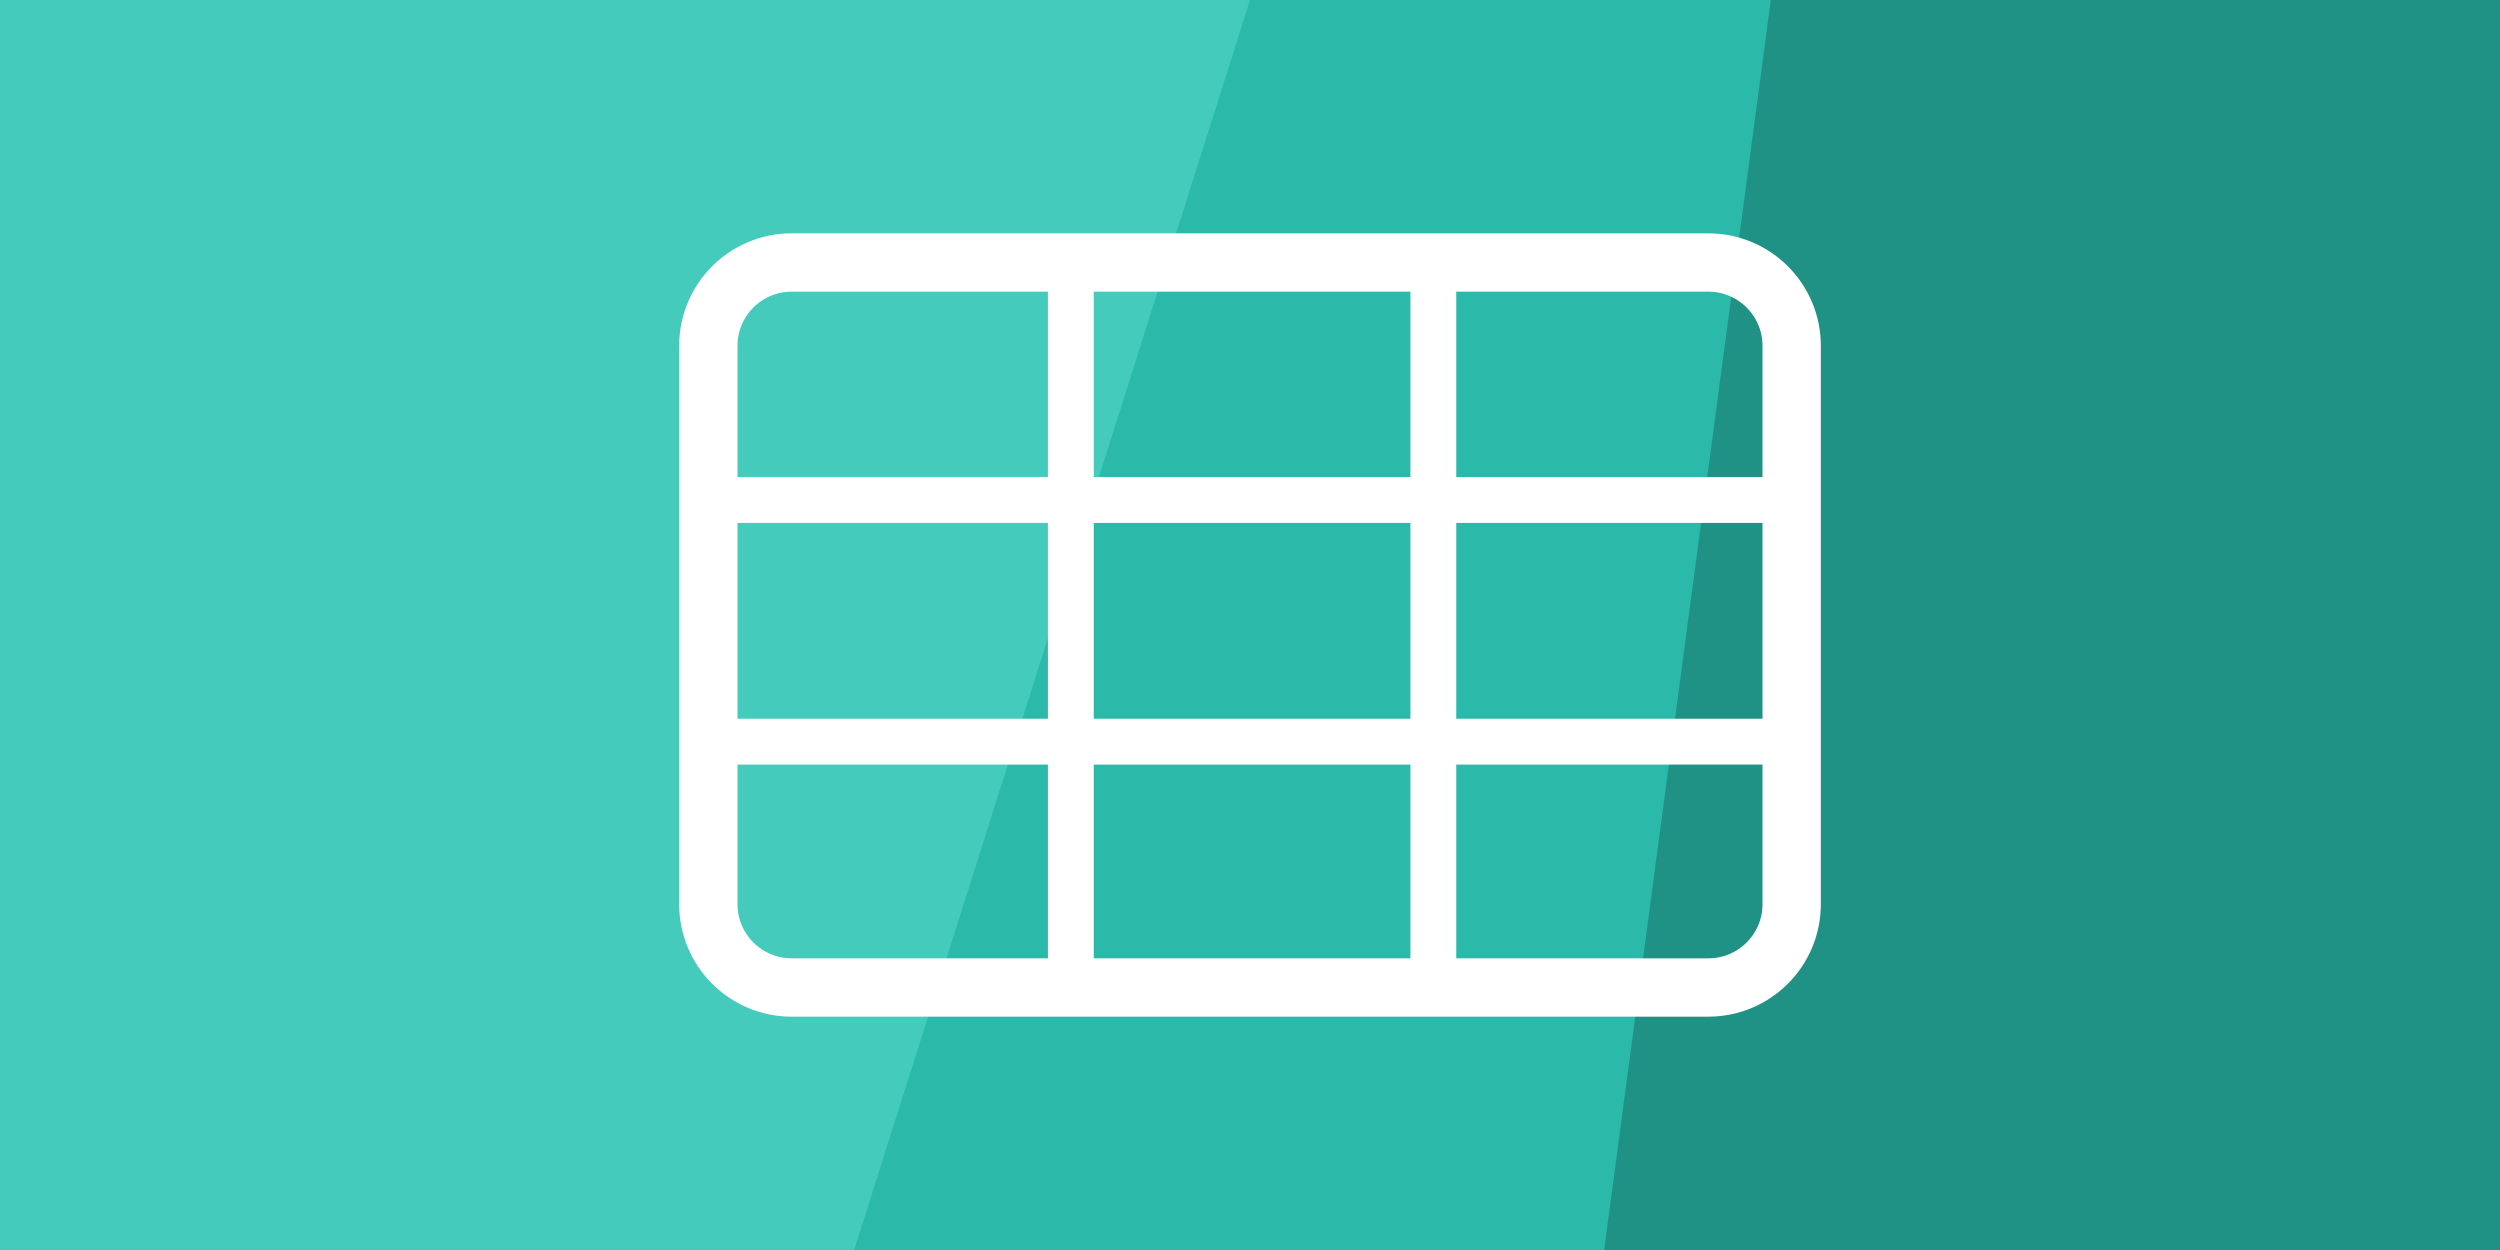
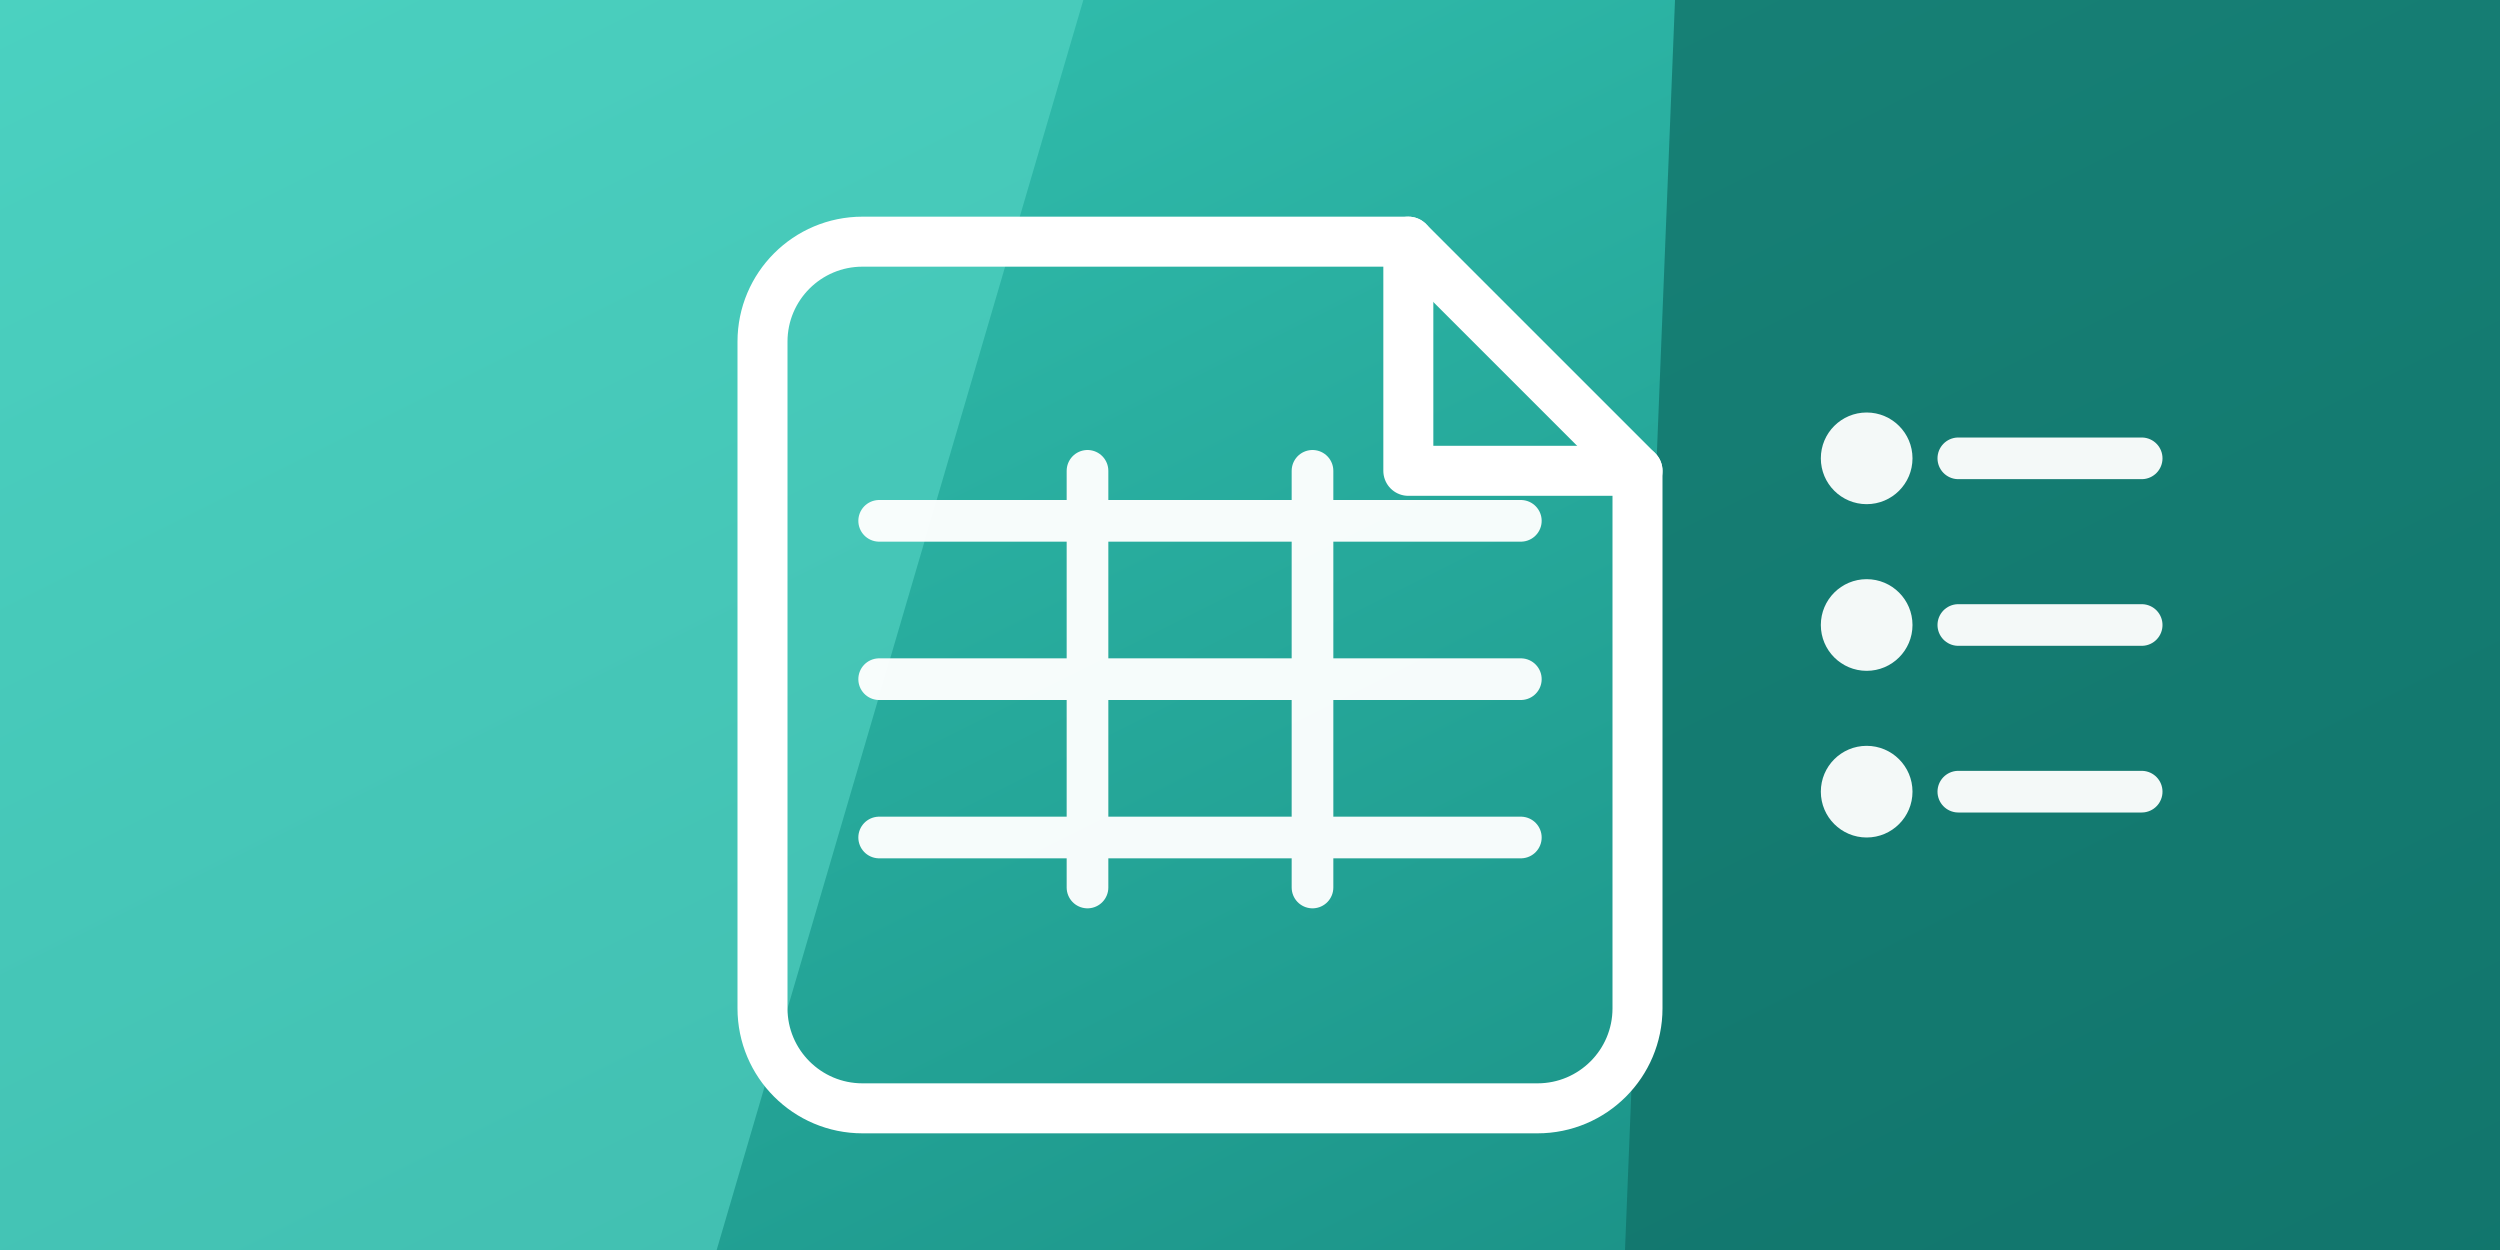
<svg xmlns="http://www.w3.org/2000/svg" width="600" height="300" viewBox="0 0 600 300">
-   <rect width="600" height="300" fill="#2bb9a9" />
-   <path d="M0 0h300L205 300H0z" fill="#45cbbb" />
-   <path d="M600 0H425l-40 300h215z" fill="#1f9185" />
-   <rect x="170" y="63" width="260" height="174" rx="20" fill="none" stroke="#fff" stroke-width="14" />
-   <path d="M170 120h260M170 178h260M257 63v174M344 63v174" stroke="#fff" stroke-width="11" />
+   <defs>
+     <linearGradient id="bg" x1="0" y1="0" x2="1" y2="1">
+       <stop offset="0" stop-color="#36c8b6" />
+       <stop offset="1" stop-color="#16897f" />
+     </linearGradient>
+   </defs>
+   <rect width="600" height="300" fill="url(#bg)" />
+   <path d="M0 0h260l-88 300H0z" fill="#5ad8c8" opacity=".58" />
+   <path d="M600 0H402l-12 300h210z" fill="#107067" opacity=".76" />
+   <path d="M207 58h131l55 55v129a24 24 0 0 1-24 24H207a24 24 0 0 1-24-24V82a24 24 0 0 1 24-24z" fill="none" stroke="#fff" stroke-width="12" stroke-linejoin="round" />
+   <path d="M338 58v55h55" fill="none" stroke="#fff" stroke-width="12" stroke-linecap="round" stroke-linejoin="round" />
+   <path d="M211 125h154M211 163h154M211 201h154M261 113v100M315 113v100" fill="none" stroke="#fff" stroke-width="10" stroke-linecap="round" stroke-linejoin="round" opacity=".96" />
+   <circle cx="448" cy="110" r="11" fill="#fff" opacity=".95" />
+   <circle cx="448" cy="150" r="11" fill="#fff" opacity=".95" />
+   <circle cx="448" cy="190" r="11" fill="#fff" opacity=".95" />
+   <path d="M470 110h44M470 150h44M470 190h44" fill="none" stroke="#fff" stroke-width="10" stroke-linecap="round" opacity=".95" />
</svg>
